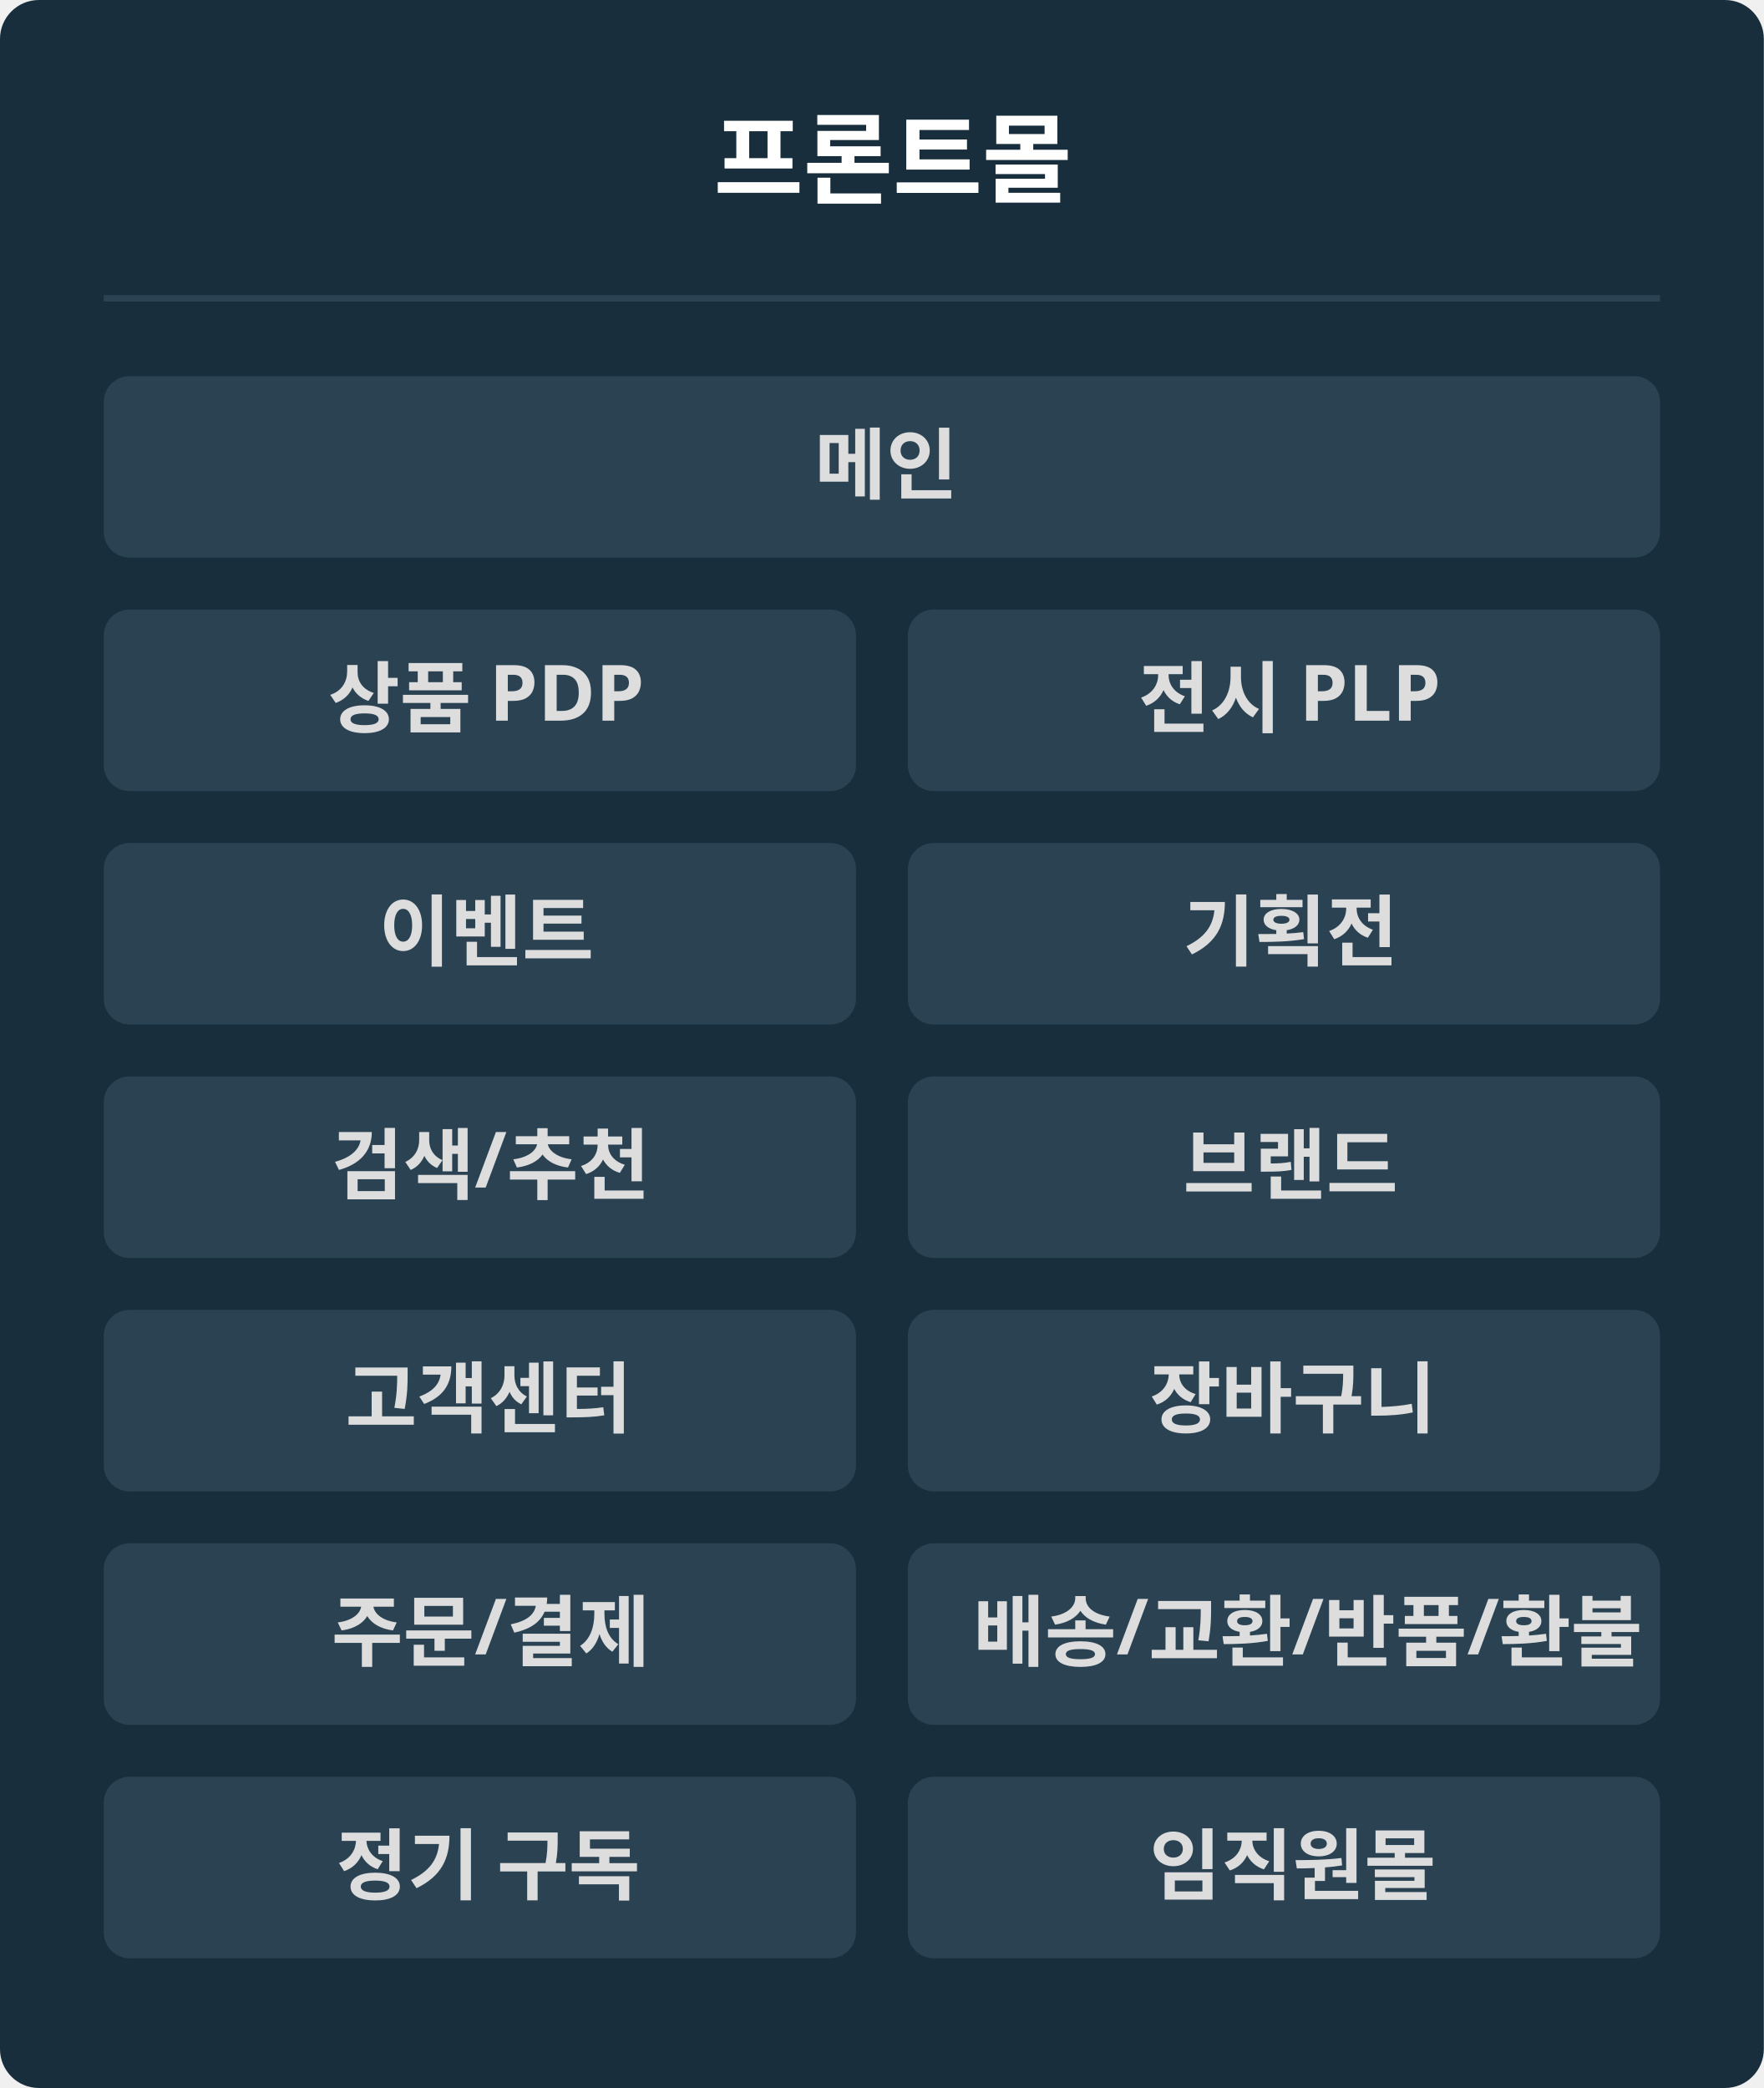
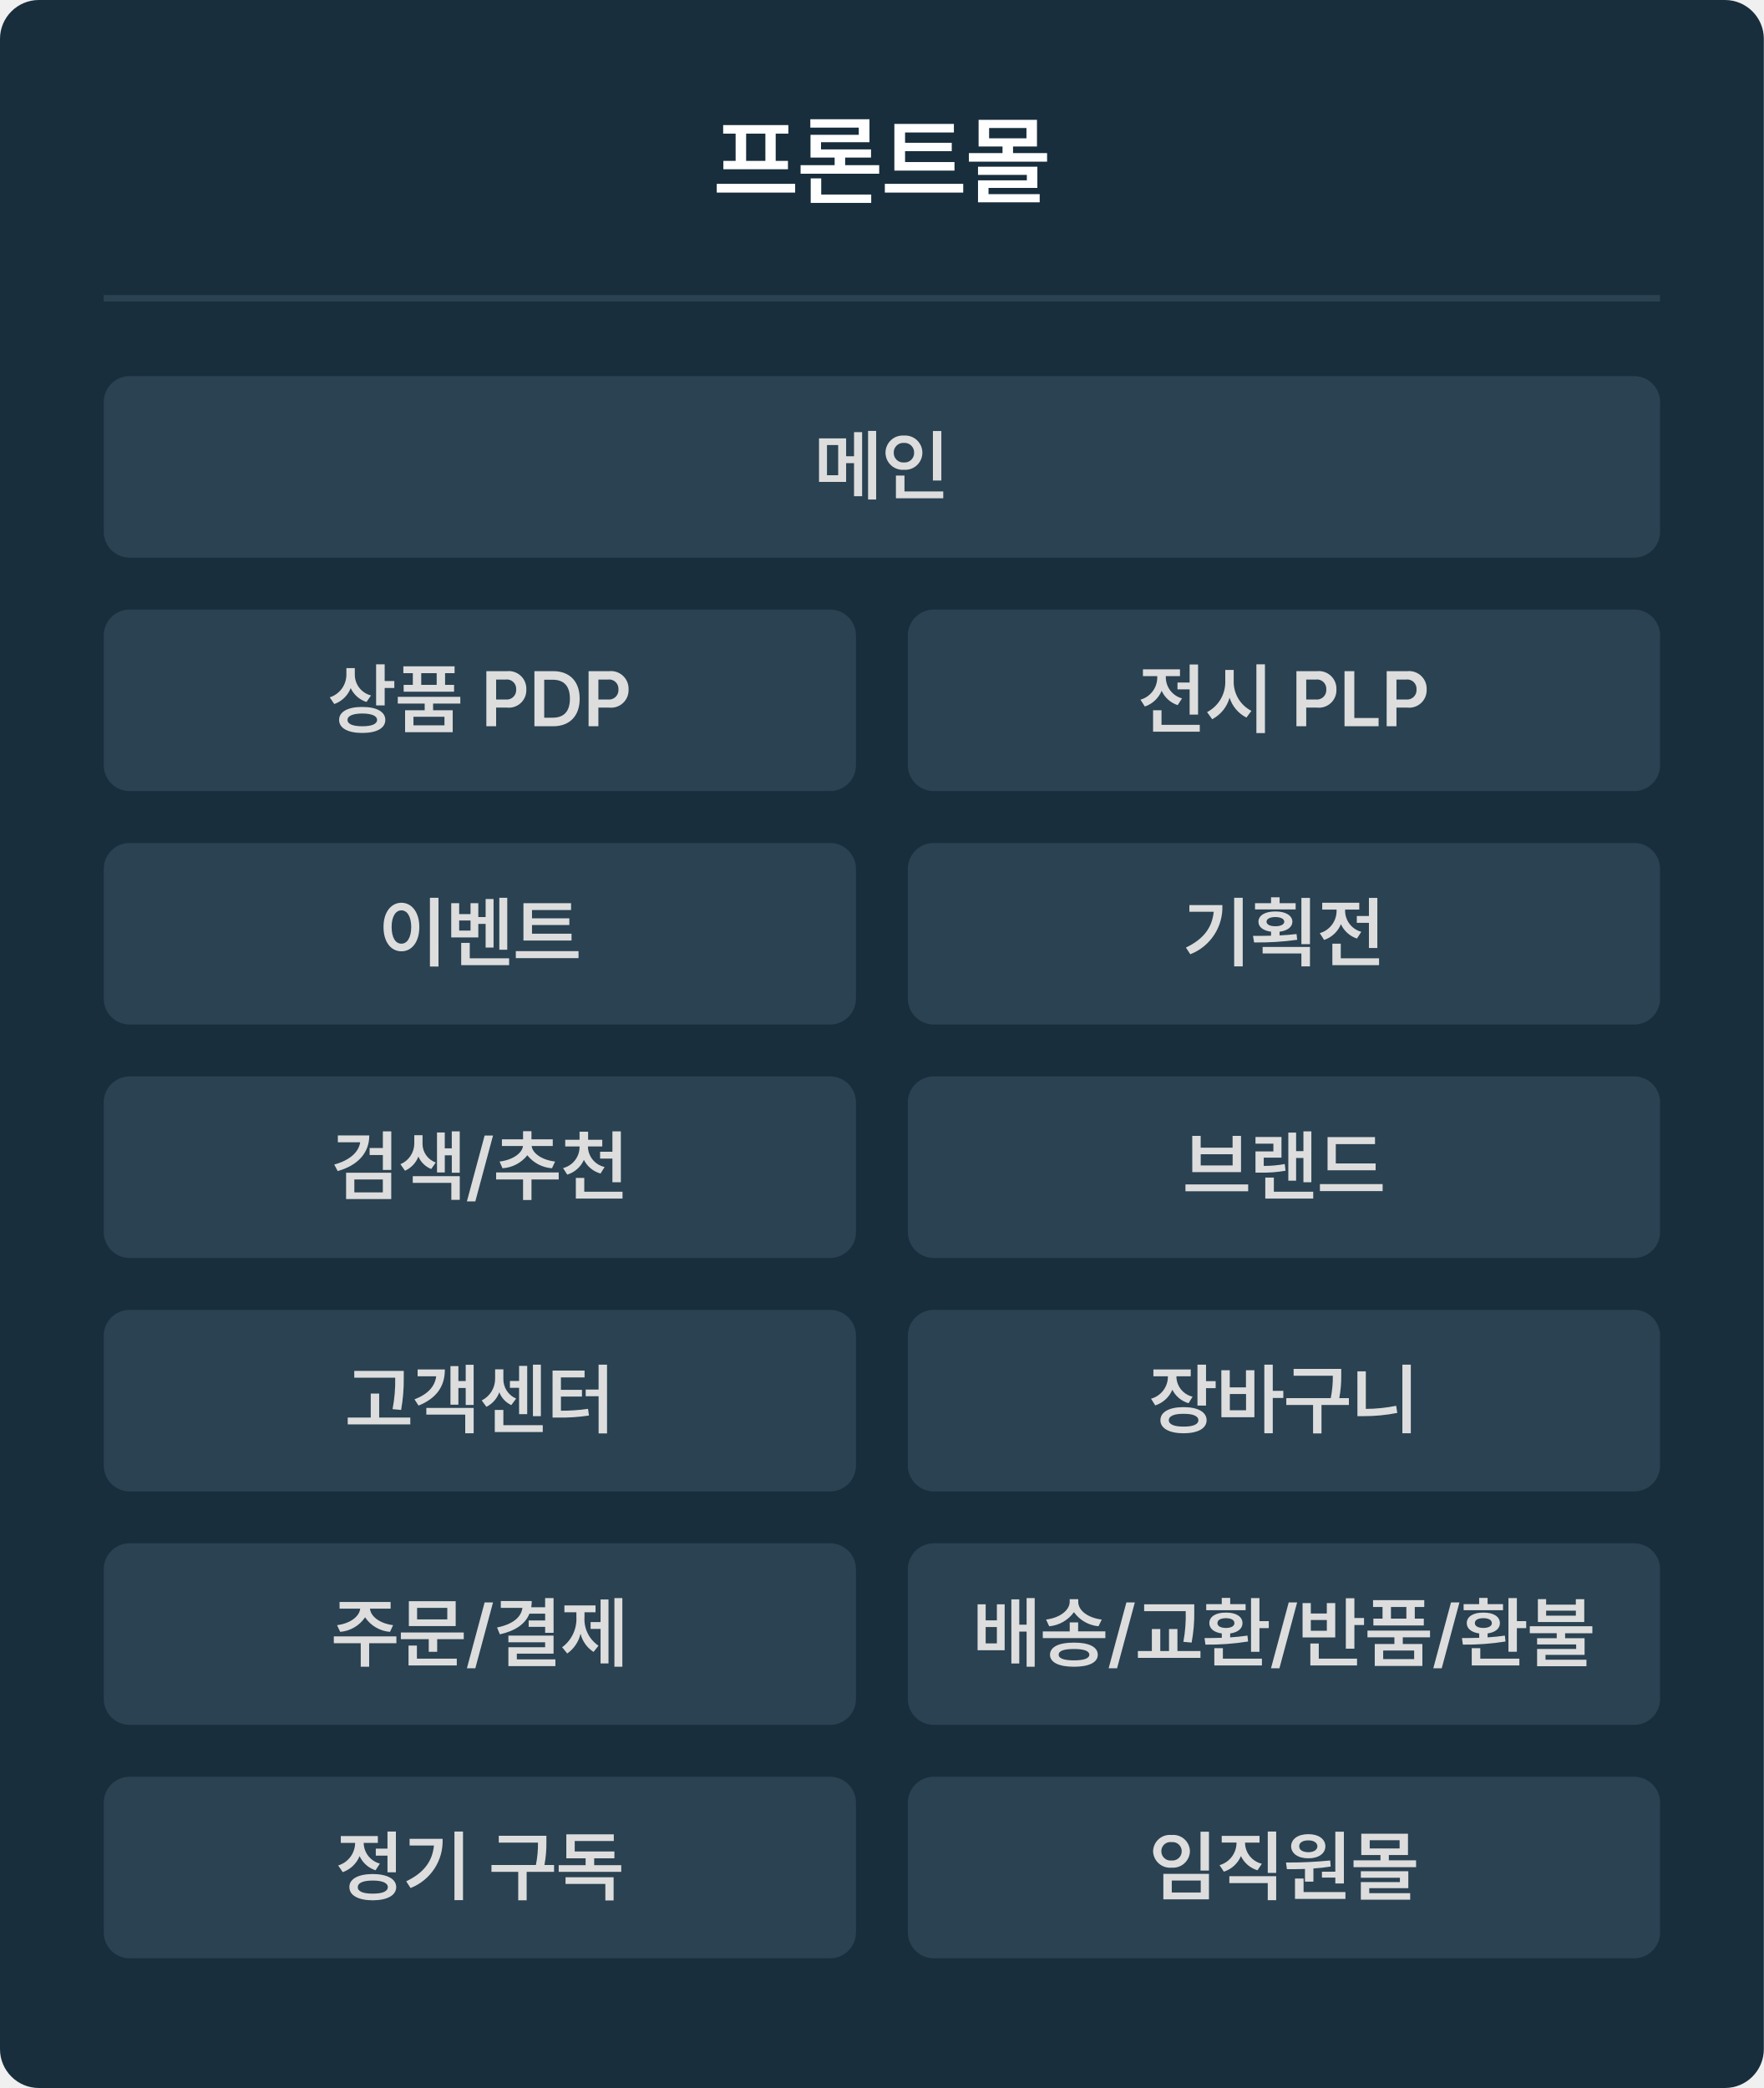
<svg xmlns="http://www.w3.org/2000/svg" width="272" height="322" viewBox="0 0 272 322">
  <g id="그룹_5827" data-name="그룹 5827" transform="translate(-44 -5604)">
    <rect id="사각형_2064" data-name="사각형 2064" width="272" height="322" rx="6" transform="translate(44 5604)" fill="#182e3c" />
-     <text id="프론트몰" transform="translate(180 5634)" fill="#fff" font-size="15" font-family="Pretendard-SemiBold, Pretendard" font-weight="600">
-       <tspan x="-25.92" y="0">프론트몰</tspan>
-     </text>
+     <path id="패스_27410" data-name="패스 27410" d="M-13.38-1.65H-25.47V-.3h12.09Zm-11.1-7.74h1.92v4.2h-1.89V-3.9h9.96V-5.19h-1.89v-4.2h1.95v-1.32H-24.48Zm3.54,4.2v-4.2h2.97v4.2Zm20.52.66H-5.67V-5.7h3.99V-6.96H-9.39V-8.07h7.47v-3.54h-9.12v1.29h7.47v1.11h-7.44V-5.7h3.72v1.17h-5.25v1.32H-.42ZM-10.98,1.29h9.33V0H-9.36V-2.49h-1.62Zm22.17-6.3H3.57V-6.69h7.2V-7.98H3.57V-9.57H11.1v-1.32H1.92v7.2h9.27ZM.45-.3H12.54V-1.65H.45ZM25.47-6.39H20.22V-7.41h3.69v-4.11h-9v4.11H18.6v1.02H13.41v1.32H25.47ZM14.82,1.2h9.51V-.06H16.44v-.96h7.53V-4.29H14.82v1.26h7.53v.84H14.82Zm1.71-9.87v-1.59h5.76v1.59Z" transform="translate(180 5634)" fill="#fff" />
    <g id="mo-다이어그램-박스" transform="translate(60 5662)">
      <rect id="사각형_2072" data-name="사각형 2072" width="240" height="28" rx="4" fill="#2a4252" />
-       <text id="메인" transform="translate(120 18)" fill="#ddd" font-size="12" font-family="Pretendard-SemiBold, Pretendard" font-weight="600">
-         <tspan x="-10.368" y="0">메인</tspan>
-       </text>
+       <path id="패스_27423" data-name="패스 27423" d="M-5.52-8.4H-9.7v6.72H-5.52v-2.9H-4.3V.528h1.248V-9.36H-4.3v3.72H-5.52ZM-8.472-2.712V-7.368h1.728v4.656Zm6.336,3.744H-.888V-9.552H-2.136Zm11.3-10.56h-1.3V-1.9h1.3ZM.552-6.192a2.652,2.652,0,0,0,2.856,2.64A2.645,2.645,0,0,0,6.24-6.192a2.652,2.652,0,0,0-2.832-2.64A2.659,2.659,0,0,0,.552-6.192Zm1.272,0A1.468,1.468,0,0,1,3.408-7.7a1.474,1.474,0,0,1,1.56,1.512A1.468,1.468,0,0,1,3.408-4.68,1.462,1.462,0,0,1,1.824-6.192ZM2.16.84h7.3V-.216H3.48V-2.664H2.16Z" transform="translate(120 18)" fill="#ddd" />
    </g>
    <g id="mo-다이어그램-박스-2" data-name="mo-다이어그램-박스" transform="translate(60 5698)">
      <rect id="사각형_2072-2" data-name="사각형 2072" width="116" height="28" rx="4" fill="#2a4252" />
-       <text id="상품_PDP" data-name="상품 PDP" transform="translate(58 18)" fill="#ddd" font-size="12" font-family="Pretendard-SemiBold, Pretendard" font-weight="600">
-         <tspan x="-23.388" y="0">상품 PDP</tspan>
-       </text>
+       <path id="패스_27412" data-name="패스 27412" d="M-19.284-7.872v-1.1h-1.3v.984a3.674,3.674,0,0,1-2.568,3.528l.7,1.032A4.191,4.191,0,0,0-19.92-5.88a4.045,4.045,0,0,0,2.436,2.136l.7-1.008A3.3,3.3,0,0,1-19.284-7.872ZM-21.708-.984c0,1.284,1.368,2.016,3.576,2.016S-14.58.3-14.58-.984c0-1.26-1.356-2-3.552-1.992C-20.34-2.988-21.708-2.244-21.708-.984Zm1.3,0c0-.624.828-.972,2.28-.984,1.452.012,2.268.36,2.28.984-.012.648-.828.984-2.28.984S-20.412-.336-20.412-.984ZM-16-3.216h1.32V-5.9h1.488v-1.08h-1.488V-9.552H-16Zm12.984-1.32H-12.66V-3.5h4.152v1.032h-3.024V.912h7.344V-2.472H-7.212V-3.5h4.2ZM-11.8-8.184h1.464v1.8h-1.416v1.056h7.776V-6.384H-5.364v-1.8H-3.9V-9.24h-7.9Zm1.56,8.04v-1.32H-5.46v1.32Zm1.2-6.24v-1.8H-6.66v1.8ZM1,0H2.508V-2.88H4.14A2.7,2.7,0,0,0,7.164-5.688a2.713,2.713,0,0,0-3-2.808H1ZM2.508-4.128V-7.2h1.44A1.434,1.434,0,0,1,5.6-5.688a1.461,1.461,0,0,1-1.656,1.56ZM11.292,0c2.58,0,4.1-1.6,4.1-4.248S13.872-8.484,11.34-8.5H8.412V0ZM9.924-1.32V-7.176h1.32c1.74.012,2.64.984,2.64,2.928s-.9,2.928-2.664,2.928ZM16.764,0h1.512V-2.88h1.632a2.7,2.7,0,0,0,3.024-2.808,2.713,2.713,0,0,0-3-2.808H16.764Zm1.512-4.128V-7.2h1.44a1.434,1.434,0,0,1,1.656,1.512,1.461,1.461,0,0,1-1.656,1.56Z" transform="translate(58 18)" fill="#ddd" />
    </g>
    <g id="mo-다이어그램-박스-3" data-name="mo-다이어그램-박스" transform="translate(60 5806)">
      <rect id="사각형_2072-3" data-name="사각형 2072" width="116" height="28" rx="4" fill="#2a4252" />
-       <text id="고객센터" transform="translate(58 18)" fill="#ddd" font-size="12" font-family="Pretendard-SemiBold, Pretendard" font-weight="600">
-         <tspan x="-20.736" y="0">고객센터</tspan>
-       </text>
+       <path id="패스_27417" data-name="패스 27417" d="M-11.736-8.592h-7.632v1.056h6.312a22.888,22.888,0,0,1-.408,4.848l1.32.12a26.425,26.425,0,0,0,.408-4.992Zm-8.64,8.256h9.648V-1.392h-4.8v-3.7h-1.3v3.7h-3.552ZM-.96-9.528H-2.184v2.5H-3.312v-2.3H-4.536v5.952h1.224V-5.952h1.128v2.616H-.96ZM-10.08-4.2l.624.96C-6.72-4.344-5.388-6.18-5.4-8.808H-9.6v1.056h2.868C-6.936-6.192-8.016-4.992-10.08-4.2Zm1.824,2.352h6v2.88h1.3V-2.88h-7.3Zm17.664-7.7H8.184v7.944H9.408ZM.288-4.032l.72.984A4.026,4.026,0,0,0,3-5.292a3.6,3.6,0,0,0,1.848,1.98L5.592-4.32A3.233,3.233,0,0,1,3.624-7.392v-1.44H2.352v1.44A3.722,3.722,0,0,1,.288-4.032ZM2.3.84H9.7V-.216H3.624V-2.568H2.3ZM4.632-5.976H6.048V-1.92H7.3V-9.36H6.048v2.328H4.632ZM19.608-9.552h-1.3v3.84H16.32V-4.68h1.992V1.056h1.3Zm-8.4,8.16h.816a28.12,28.12,0,0,0,4.8-.312L16.68-2.736a27.835,27.835,0,0,1-4.176.288V-4.632h3.24V-5.664H12.5v-1.92h3.648V-8.64H11.208Z" transform="translate(58 18)" fill="#ddd" />
    </g>
    <g id="mo-다이어그램-박스-4" data-name="mo-다이어그램-박스" transform="translate(60 5734)">
      <rect id="사각형_2072-4" data-name="사각형 2072" width="116" height="28" rx="4" fill="#2a4252" />
-       <text id="이벤트" transform="translate(58 18)" fill="#ddd" font-size="12" font-family="Pretendard-SemiBold, Pretendard" font-weight="600">
-         <tspan x="-15.552" y="0">이벤트</tspan>
-       </text>
+       <path id="패스_27413" data-name="패스 27413" d="M-6.384-9.552H-7.7V1.056h1.32ZM-14.856-5.04c-.012,2.3,1.152,3.756,2.76,3.744,1.6.012,2.76-1.44,2.76-3.744,0-2.28-1.164-3.732-2.76-3.744C-13.7-8.772-14.868-7.32-14.856-5.04Zm1.248,0c0-1.608.612-2.568,1.512-2.568s1.5.96,1.512,2.568c-.012,1.632-.624,2.58-1.512,2.568C-13-2.46-13.608-3.408-13.608-5.04ZM4.224-9.552H3v8.016H4.224Zm-8.64,6.12H-.24V-5.52H.888v3.648H2.112V-9.36H.888v2.784H-.24V-8.712h-1.2v1.68H-3.192v-1.68H-4.416Zm1.224-1.056v-1.56H-1.44v1.56ZM-2.88.84H4.512V-.216H-1.56V-2.592H-2.88ZM14.136-4.008H8.04V-5.352H13.8V-6.384H8.04V-7.656h6.024V-8.712H6.72v5.76h7.416ZM5.544-.24h9.672V-1.32H5.544Z" transform="translate(58 18)" fill="#ddd" />
    </g>
    <g id="mo-다이어그램-박스-5" data-name="mo-다이어그램-박스" transform="translate(60 5842)">
      <rect id="사각형_2072-5" data-name="사각형 2072" width="116" height="28" rx="4" fill="#2a4252" />
-       <text id="주문_결제" data-name="주문/결제" transform="translate(58 18)" fill="#ddd" font-size="12" font-family="Pretendard-SemiBold, Pretendard" font-weight="600">
-         <tspan x="-22.884" y="0">주문/결제</tspan>
-       </text>
+       <path id="패스_27419" data-name="패스 27419" d="M-12.876-3.648h-9.648v1.056h4.152V1.032h1.3V-2.592h4.2ZM-22.02-5.376l.48,1.032A5.129,5.129,0,0,0-17.7-6.588a5.085,5.085,0,0,0,3.84,2.244l.48-1.032c-2.088-.264-3.468-1.368-3.564-2.544h3.18V-8.952h-7.872V-7.92h3.18C-18.564-6.744-19.956-5.64-22.02-5.376ZM-2.484-4.248h-9.7v1.032h4.3v1.944h1.3V-3.216h4.1ZM-11,.84h7.44V-.216H-9.708V-2.232H-11Zm.048-6.072h7.224v-3.84h-7.224Zm1.272-1.032V-8.04h4.656v1.776ZM2.028-8.88H.732L-2,1.272h1.3Zm9.336-.672h-1.3v1.416H7.92A4.93,4.93,0,0,0,8-9.1H3.228V-8.04H6.564C6.372-6.624,5.136-5.532,2.652-5.016L3.084-3.96C5.436-4.488,7-5.532,7.644-7.152h2.424V-6.1H7.524v.984h2.544V-4.2h1.3ZM4.4.936h7.248V-.1H5.7V-.984h5.664V-3.768H4.4v1.032h5.664v.768H4.4ZM21.972-9.552H20.748V1.032h1.224ZM12.684-1.968l.792.96a5.162,5.162,0,0,0,2.052-3.048,4.634,4.634,0,0,0,2,2.808l.768-.96a4.922,4.922,0,0,1-2.16-4.44v-.72h1.7V-8.424h-4.8v1.056h1.848v.72A5.422,5.422,0,0,1,12.684-1.968ZM17.076-4.8h1.536V.528h1.224V-9.336H18.612v3.48H17.076Z" transform="translate(58 18)" fill="#ddd" />
    </g>
    <g id="mo-다이어그램-박스-6" data-name="mo-다이어그램-박스" transform="translate(60 5770)">
      <rect id="사각형_2072-6" data-name="사각형 2072" width="116" height="28" rx="4" fill="#2a4252" />
-       <text id="검색_추천" data-name="검색/추천" transform="translate(58 18)" fill="#ddd" font-size="12" font-family="Pretendard-SemiBold, Pretendard" font-weight="600">
-         <tspan x="-22.884" y="0">검색/추천</tspan>
-       </text>
+       <path id="패스_27415" data-name="패스 27415" d="M-17.052-8.9H-21.9v1.056h3.444c-.228,1.548-1.632,2.784-4,3.432l.528,1.008C-18.852-4.26-17.052-6.18-17.052-8.9ZM-20.628.912h6.96V-3.144h-6.96ZM-19.356-.12V-2.112h4.392V-.12ZM-17-5.88h2.04v2.3h1.3V-9.528h-1.3V-6.96H-17Zm8.16-1.752v-1.3h-1.272v1.3a3.464,3.464,0,0,1-2.136,3.168l.7,1.008A3.937,3.937,0,0,0-9.48-5.64,3.615,3.615,0,0,0-7.5-3.72l.7-1.008A3.048,3.048,0,0,1-8.844-7.632Zm-1.512,6.048H-4.4V1.032h1.3V-2.616h-7.248Zm3.744-1.608h1.2v-2.64h1.08v2.688h1.224V-9.528H-4.332v2.616h-1.08V-9.36h-1.2ZM2.028-8.88H.732L-2,1.272h1.3ZM12.156-3.192H2.508v1.08H6.66V1.056h1.3V-2.112h4.2Zm-9.12-1.68L3.492-3.84a5.285,5.285,0,0,0,3.828-2,5.3,5.3,0,0,0,3.8,2l.48-1.032c-2.124-.252-3.516-1.344-3.612-2.4h3.252V-8.3H7.956V-9.552H6.66V-8.3H3.4v1.032H6.648C6.54-6.216,5.148-5.124,3.036-4.872Zm13.632-2.16V-7.2h2.208V-8.232H16.692V-9.48h-1.32v1.248H13.164V-7.2h2.208v.168a3.364,3.364,0,0,1-2.544,3.168l.648,1.008a4.149,4.149,0,0,0,2.568-2.268,4.115,4.115,0,0,0,2.568,2.1l.624-1.008A3.281,3.281,0,0,1,16.668-7.032ZM14.8.84H22V-.216h-5.9V-2.352H14.8ZM18.54-5.328h1.9V-1.68h1.3V-9.528h-1.3v3.144h-1.9Z" transform="translate(58 18)" fill="#ddd" />
    </g>
    <g id="mo-다이어그램-박스-7" data-name="mo-다이어그램-박스" transform="translate(60 5878)">
      <rect id="사각형_2072-7" data-name="사각형 2072" width="116" height="28" rx="4" fill="#2a4252" />
-       <text id="정기_구독" data-name="정기 구독" transform="translate(58 18)" fill="#ddd" font-size="12" font-family="Pretendard-SemiBold, Pretendard" font-weight="600">
-         <tspan x="-22.164" y="0">정기 구독</tspan>
-       </text>
+       <path id="패스_27421" data-name="패스 27421" d="M-12.948-9.552h-1.3v2.64h-1.8v1.08h1.8v2.568h1.3Zm-8.9,5.232.7,1.032a4.353,4.353,0,0,0,2.6-2.472,4.063,4.063,0,0,0,2.46,2.184l.672-1.032a3.354,3.354,0,0,1-2.5-3.12V-7.8h2.184V-8.856h-5.712V-7.8h2.208v.072A3.667,3.667,0,0,1-21.852-4.32Zm1.728,3.336c-.012,1.284,1.368,2.028,3.6,2.04C-14.28,1.044-12.912.3-12.9-.984c-.012-1.26-1.38-2-3.624-2.016C-18.756-2.988-20.136-2.244-20.124-.984Zm1.3,0c-.012-.648.828-1.008,2.3-1.008s2.316.36,2.328,1.008c-.012.672-.852,1.02-2.328,1.008C-18,.036-18.84-.312-18.828-.984ZM-2.6-9.552h-1.32V1.032H-2.6Zm-8.76,7.68.672,1.032A7.769,7.769,0,0,0-5.748-8.424h-5.088v1.032H-7.08C-7.32-4.98-8.6-3.192-11.364-1.872ZM10.26-8.9H2.916v1.056H8.964A16.516,16.516,0,0,1,8.64-4.392H1.788v1.056H5.916V1.056h1.3V-3.336h4.224V-4.392H9.96a18.186,18.186,0,0,0,.3-3.576ZM21.8-4.368H17.628V-5.424h3.12V-6.48h-6.12V-8.088h6.024V-9.12h-7.32v3.7h2.976v1.056H12.156v1.032H21.8Zm-8.592,2.9h6.144V1.08h1.272V-2.5H13.212Z" transform="translate(58 18)" fill="#ddd" />
    </g>
    <g id="mo-다이어그램-박스-8" data-name="mo-다이어그램-박스" transform="translate(184 5698)">
      <rect id="사각형_2072-8" data-name="사각형 2072" width="116" height="28" rx="4" fill="#2a4252" />
-       <text id="전시_PLP" data-name="전시 PLP" transform="translate(58 18)" fill="#ddd" font-size="12" font-family="Pretendard-SemiBold, Pretendard" font-weight="600">
-         <tspan x="-22.464" y="0">전시 PLP</tspan>
-       </text>
+       <path id="패스_27411" data-name="패스 27411" d="M-13.248-9.528h-1.3v2.784h-1.872v1.056h1.872V-1.8h1.3ZM-22.128-4.1l.672,1.056a4.291,4.291,0,0,0,2.592-2.424,4.12,4.12,0,0,0,2.472,2.208L-15.72-4.3a3.381,3.381,0,0,1-2.5-3.144v-.288h2.184V-8.784h-5.712v1.056h2.208v.288A3.557,3.557,0,0,1-22.128-4.1ZM-20.184.84h7.2V-.216h-5.9V-2.472h-1.3ZM-7.752-7.008v-1.68h-1.3v1.68a5.209,5.209,0,0,1-2.808,4.824l.792,1.1A5.379,5.379,0,0,0-8.388-4.4a5.194,5.194,0,0,0,2.6,3.06l.768-1.032A5.031,5.031,0,0,1-7.752-7.008Zm3.5,8.064h1.32V-9.552h-1.32ZM1.92,0H3.432V-2.88H5.064A2.7,2.7,0,0,0,8.088-5.688a2.713,2.713,0,0,0-3-2.808H1.92ZM3.432-4.128V-7.2h1.44A1.434,1.434,0,0,1,6.528-5.688a1.461,1.461,0,0,1-1.656,1.56ZM9.336,0h5.256V-1.272H10.848V-8.5H9.336Zm6.5,0h1.512V-2.88h1.632a2.7,2.7,0,0,0,3.024-2.808,2.713,2.713,0,0,0-3-2.808H15.84Zm1.512-4.128V-7.2h1.44a1.434,1.434,0,0,1,1.656,1.512,1.461,1.461,0,0,1-1.656,1.56Z" transform="translate(58 18)" fill="#ddd" />
    </g>
    <g id="mo-다이어그램-박스-9" data-name="mo-다이어그램-박스" transform="translate(184 5806)">
      <rect id="사각형_2072-9" data-name="사각형 2072" width="116" height="28" rx="4" fill="#2a4252" />
-       <text id="장바구니" transform="translate(58 18)" fill="#ddd" font-size="12" font-family="Pretendard-SemiBold, Pretendard" font-weight="600">
-         <tspan x="-20.736" y="0">장바구니</tspan>
-       </text>
+       <path id="패스_27418" data-name="패스 27418" d="M-16.584-7.632v-.12h2.208V-8.808h-5.76v1.056H-17.9v.12A3.513,3.513,0,0,1-20.5-4.3l.648,1.032a4.261,4.261,0,0,0,2.64-2.412,4.052,4.052,0,0,0,2.5,2.076l.624-1.008A3.215,3.215,0,0,1-16.584-7.632ZM-19.056-.984c0,1.26,1.368,2.016,3.576,2.016s3.552-.756,3.552-2.016S-13.272-3-15.48-3-19.056-2.256-19.056-.984Zm1.3,0c0-.648.828-1,2.28-.984,1.452-.012,2.268.336,2.28.984-.012.648-.828,1-2.28.984C-16.932.012-17.76-.336-17.76-.984Zm4.416-2.256h1.32V-5.928h1.488v-1.08h-1.488V-9.552h-1.32ZM-1.728-9.552h-1.3V1.032h1.3V-4.416H-.1v-1.1H-1.728ZM-9.648-1.44H-4.56V-8.688h-1.3v2.64h-2.5v-2.64h-1.3Zm1.3-1.08v-2.5h2.5v2.5ZM8.832-8.9H1.488v1.056H7.536a16.516,16.516,0,0,1-.324,3.456H.36v1.056H4.488V1.056h1.3V-3.336h4.224V-4.392H8.532a18.186,18.186,0,0,0,.3-3.576ZM19.56-9.552h-1.3V1.032h1.3ZM11.328-1.608h.912a26.376,26.376,0,0,0,5.232-.5l-.168-1.1a23.93,23.93,0,0,1-4.68.48V-8.52h-1.3Z" transform="translate(58 18)" fill="#ddd" />
    </g>
    <g id="mo-다이어그램-박스-10" data-name="mo-다이어그램-박스" transform="translate(184 5734)">
      <rect id="사각형_2072-10" data-name="사각형 2072" width="116" height="28" rx="4" fill="#2a4252" />
-       <text id="기획전" transform="translate(58 18)" fill="#ddd" font-size="12" font-family="Pretendard-SemiBold, Pretendard" font-weight="600">
-         <tspan x="-15.552" y="0">기획전</tspan>
-       </text>
+       <path id="패스_27414" data-name="패스 27414" d="M-6.36-9.552H-7.68V1.032h1.32Zm-8.76,7.68.672,1.032A7.769,7.769,0,0,0-9.5-8.424h-5.088v1.032h3.756C-11.076-4.98-12.36-3.192-15.12-1.872ZM1.8-8.712H-.672v-.912h-1.32v.912H-4.464v.96H1.8Zm-6.576,5.04.168,1.008A42.5,42.5,0,0,0,2.04-3.072l-.1-.888c-.84.108-1.728.168-2.616.216V-4.32C.516-4.464,1.284-5.028,1.3-5.856,1.284-6.828.228-7.452-1.32-7.44c-1.584-.012-2.616.612-2.616,1.584,0,.828.744,1.38,1.944,1.536V-3.7C-2.988-3.672-3.936-3.672-4.776-3.672ZM-3.288-.96H2.688V1.032h1.32v-3h-7.3Zm.6-4.9c0-.456.54-.708,1.368-.72.8.012,1.356.264,1.368.72-.012.444-.564.7-1.368.7C-2.148-5.16-2.688-5.412-2.688-5.856ZM2.688-2.4h1.32V-9.528H2.688ZM14.4-9.528H13.1v2.784H11.232v1.056H13.1V-1.8h1.3ZM5.52-4.1l.672,1.056A4.291,4.291,0,0,0,8.784-5.472a4.12,4.12,0,0,0,2.472,2.208L11.928-4.3a3.381,3.381,0,0,1-2.5-3.144v-.288h2.184V-8.784H5.9v1.056H8.112v.288A3.557,3.557,0,0,1,5.52-4.1ZM7.464.84h7.2V-.216H8.76V-2.472h-1.3Z" transform="translate(58 18)" fill="#ddd" />
    </g>
    <g id="mo-다이어그램-박스-11" data-name="mo-다이어그램-박스" transform="translate(184 5842)">
      <rect id="사각형_2072-11" data-name="사각형 2072" width="116" height="28" rx="4" fill="#2a4252" />
-       <text id="배송_교환_반품_환불" data-name="배송/교환/반품/환불" transform="translate(58 18)" fill="#ddd" font-size="12" font-family="Pretendard-SemiBold, Pretendard" font-weight="600">
-         <tspan x="-47.916" y="0">배송/교환/반품/환불</tspan>
-       </text>
+       <path id="패스_27420" data-name="패스 27420" d="M-46-8.592h-1.248v7.08h4.176v-7.08h-1.2V-6.12H-46Zm0,6.024v-2.52h1.728v2.52Zm3.96,3.1h1.224v-4.92h1.128V1.032h1.248V-9.552h-1.248v4.1h-1.128V-9.36h-1.224Zm10.3-6.336h-1.3v1.392h-4.152v1.032h9.648V-4.416h-4.2Zm-4.944-.432.48,1.032A5.292,5.292,0,0,0-32.388-7.38,5.24,5.24,0,0,0-28.6-5.208l.5-1.032c-2.208-.276-3.636-1.44-3.624-2.736v-.408h-1.32v.408C-33.048-7.716-34.488-6.516-36.684-6.24Zm.6,5.424c.012,1.188,1.392,1.848,3.7,1.848s3.672-.66,3.672-1.848c0-1.212-1.368-1.884-3.672-1.872C-34.692-2.7-36.072-2.028-36.084-.816Zm1.344,0c-.012-.6.8-.888,2.352-.888s2.364.288,2.376.888c-.012.564-.84.864-2.376.864S-34.752-.252-34.74-.816ZM-23-8.88h-1.3L-27.036,1.272h1.3Zm9.168.288h-7.728v1.056h6.408v.048a22.055,22.055,0,0,1-.36,4.68l1.272.12a24.044,24.044,0,0,0,.408-4.8ZM-22.524-.336h9.648V-1.392h-3.552V-4.776h-1.3v3.384h-1.344V-4.776h-1.3v3.384h-2.16ZM-3.78-9.552h-1.3v8.28h1.3V-4.92h1.44V-6H-3.78Zm-8.472,6.168.144,1.008a38.393,38.393,0,0,0,6.576-.48l-.1-.912c-.852.132-1.752.216-2.664.276V-4.1c1.164-.156,1.9-.732,1.9-1.584,0-1.032-1.02-1.644-2.544-1.632-1.548-.012-2.568.6-2.568,1.632,0,.852.744,1.428,1.92,1.584v.672C-10.548-3.4-11.46-3.384-12.252-3.384Zm.264-4.3h6.072v-.936H-8.292v-.96h-1.3v.96h-2.4ZM-10.74.84H-3.4V-.216H-9.42V-1.824h-1.32Zm.48-6.528c0-.492.48-.756,1.32-.768.8.012,1.3.276,1.3.768,0,.456-.492.732-1.3.744C-9.78-4.956-10.26-5.232-10.26-5.688ZM2.028-8.88H.732L-2,1.272h1.3Zm8.832-.648H9.54v7.776h1.32V-5.4h1.488V-6.48H10.86ZM2.868-3.48h5.04v-5.3h-1.3v1.608H4.14V-8.784H2.868ZM4.068.84h7.2V-.216h-5.9V-2.544h-1.3ZM4.14-4.512V-6.168H6.612v1.656Zm18.384-.024H12.876V-3.5h4.152v1.032H14V.912h7.344V-2.472H18.324V-3.5h4.2ZM13.74-8.184H15.2v1.8H13.788v1.056h7.776V-6.384H20.172v-1.8h1.464V-9.24h-7.9ZM15.3-.144v-1.32h4.776v1.32Zm1.2-6.24v-1.8h2.376v1.8Zm10.56-2.5h-1.3L23.028,1.272h1.3Zm8.856-.672h-1.3v8.28h1.3V-4.92h1.44V-6h-1.44ZM27.444-3.384l.144,1.008a38.393,38.393,0,0,0,6.576-.48l-.1-.912c-.852.132-1.752.216-2.664.276V-4.1c1.164-.156,1.9-.732,1.9-1.584,0-1.032-1.02-1.644-2.544-1.632-1.548-.012-2.568.6-2.568,1.632,0,.852.744,1.428,1.92,1.584v.672C29.148-3.4,28.236-3.384,27.444-3.384Zm.264-4.3H33.78v-.936H31.4v-.96h-1.3v.96h-2.4ZM28.956.84H36.3V-.216H30.276V-1.824h-1.32Zm.48-6.528c0-.492.48-.756,1.32-.768.8.012,1.3.276,1.3.768,0,.456-.492.732-1.3.744C29.916-4.956,29.436-5.232,29.436-5.688Zm10.992-3.7H39.156v3.528h7.152V-9.384h-1.3v.84H40.428Zm-2.52,5.256H42.06v.768H39.036v.96H45.06v.7H39.036V.96h7.608V-.048H40.332V-.792h6.024V-3.36h-3v-.768h4.2v-1.08H37.908Zm2.52-2.712v-.768h4.584v.768Z" transform="translate(58 18)" fill="#ddd" />
    </g>
    <g id="mo-다이어그램-박스-12" data-name="mo-다이어그램-박스" transform="translate(184 5770)">
      <rect id="사각형_2072-12" data-name="사각형 2072" width="116" height="28" rx="4" fill="#2a4252" />
-       <text id="브랜드" transform="translate(58 18)" fill="#ddd" font-size="12" font-family="Pretendard-SemiBold, Pretendard" font-weight="600">
-         <tspan x="-15.552" y="0">브랜드</tspan>
-       </text>
+       <path id="패스_27416" data-name="패스 27416" d="M-5.52-1.344h-9.672V-.288H-5.52Zm-8.616-1.9h7.512V-8.832h-1.3v1.824h-4.92V-8.832h-1.3Zm1.3-1.032V-6h4.92v1.728ZM4.224-9.528H3V-6.48H1.872V-9.336H.672V-1.92h1.2v-3.5H3V-1.68H4.224Zm-8.616,6.36h.72A19.686,19.686,0,0,0,.24-3.456L.12-4.488A17.129,17.129,0,0,1-3.12-4.2V-5.472H-.384V-8.664H-4.392v1.032h2.76v1.2h-2.76ZM-2.88.84H4.512V-.216H-1.56V-2.4H-2.88ZM14.136-4.584H7.992V-7.56H14.04V-8.64H6.72v5.112h7.416ZM5.544-.312h9.672v-1.08H5.544Z" transform="translate(58 18)" fill="#ddd" />
    </g>
    <g id="mo-다이어그램-박스-13" data-name="mo-다이어그램-박스" transform="translate(184 5878)">
      <rect id="사각형_2072-13" data-name="사각형 2072" width="116" height="28" rx="4" fill="#2a4252" />
-       <text id="임직원몰" transform="translate(58 18)" fill="#ddd" font-size="12" font-family="Pretendard-SemiBold, Pretendard" font-weight="600">
-         <tspan x="-20.736" y="0">임직원몰</tspan>
-       </text>
+       <path id="패스_27422" data-name="패스 27422" d="M-11.568-9.528h-1.3v6h1.3ZM-20.184-6.5a2.619,2.619,0,0,0,2.856,2.52A2.611,2.611,0,0,0-14.5-6.5a2.576,2.576,0,0,0-2.832-2.52A2.584,2.584,0,0,0-20.184-6.5Zm1.272,0A1.4,1.4,0,0,1-17.328-7.92,1.408,1.408,0,0,1-15.768-6.5a1.428,1.428,0,0,1-1.56,1.416A1.423,1.423,0,0,1-18.912-6.5ZM-18.6.912h7.032V-3.024H-18.6Zm1.3-1.056V-1.992h4.464V-.144ZM-6-7.7v-.144h2.232V-8.88H-9.6v1.032h2.28V-7.7A3.591,3.591,0,0,1-9.936-4.368l.672,1.008a4.288,4.288,0,0,0,2.628-2.4A4.136,4.136,0,0,0-4.08-3.576l.672-1.008A3.355,3.355,0,0,1-6-7.7Zm-2.424,6.1H-2.5v2.64h1.3v-3.7H-8.424ZM-2.5-3.168h1.3V-9.552H-2.5ZM9.24-9.528H7.92V-3.36H5.856v.912H7.92v.912H9.24ZM.312-4.776.456-3.744c.84,0,1.788,0,2.784-.036v1.956h1.3V-3.852c.888-.06,1.8-.156,2.664-.3l-.072-.936A62.046,62.046,0,0,1,.312-4.776Zm.792-2.5C1.116-6.144,2.2-5.412,3.768-5.424c1.536.012,2.616-.72,2.616-1.848S5.3-9.156,3.768-9.144C2.184-9.156,1.116-8.4,1.1-7.272ZM1.7.84H9.48V-.216H3.024V-2.3H1.7Zm.648-8.112c-.012-.576.564-.924,1.416-.912.8-.012,1.38.336,1.392.912-.012.576-.588.9-1.392.912C2.916-6.372,2.34-6.7,2.352-7.272Zm18.024,2.16h-4.2v-.816h2.952V-9.216h-7.2v3.288H14.88v.816H10.728v1.056h9.648ZM11.856.96h7.608V-.048H13.152V-.816h6.024V-3.432h-7.32v1.008H17.88v.672H11.856Zm1.368-7.9V-8.208h4.608v1.272Z" transform="translate(58 18)" fill="#ddd" />
    </g>
    <line id="선_44" data-name="선 44" x2="240" transform="translate(60 5650)" fill="none" stroke="#2a4252" stroke-width="1" />
  </g>
</svg>
